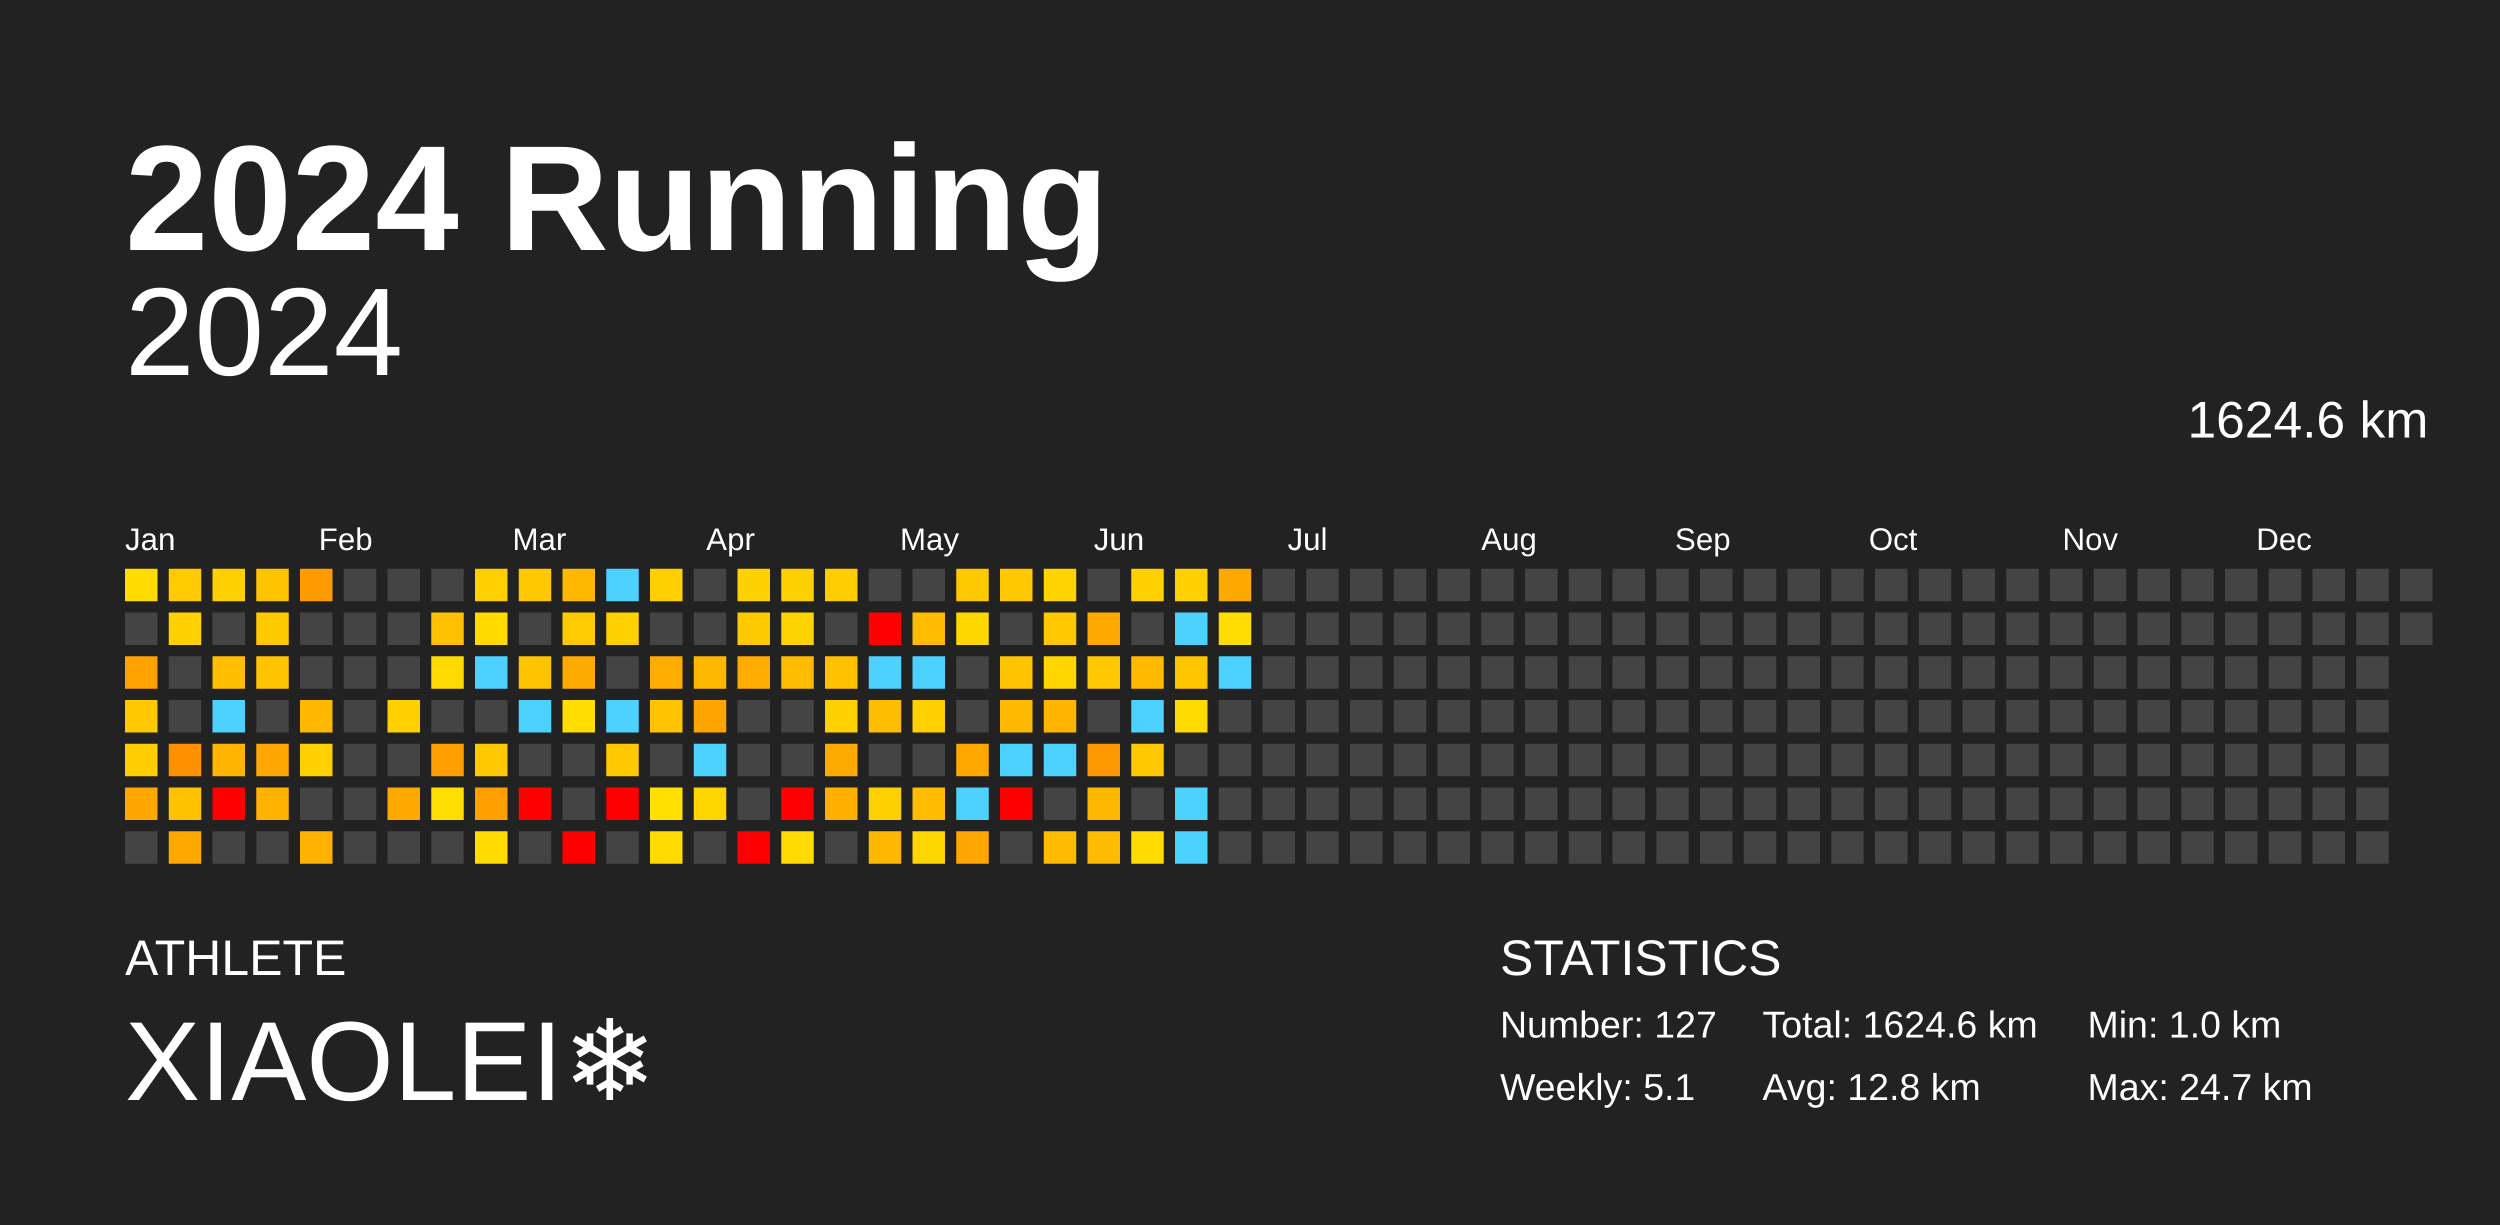
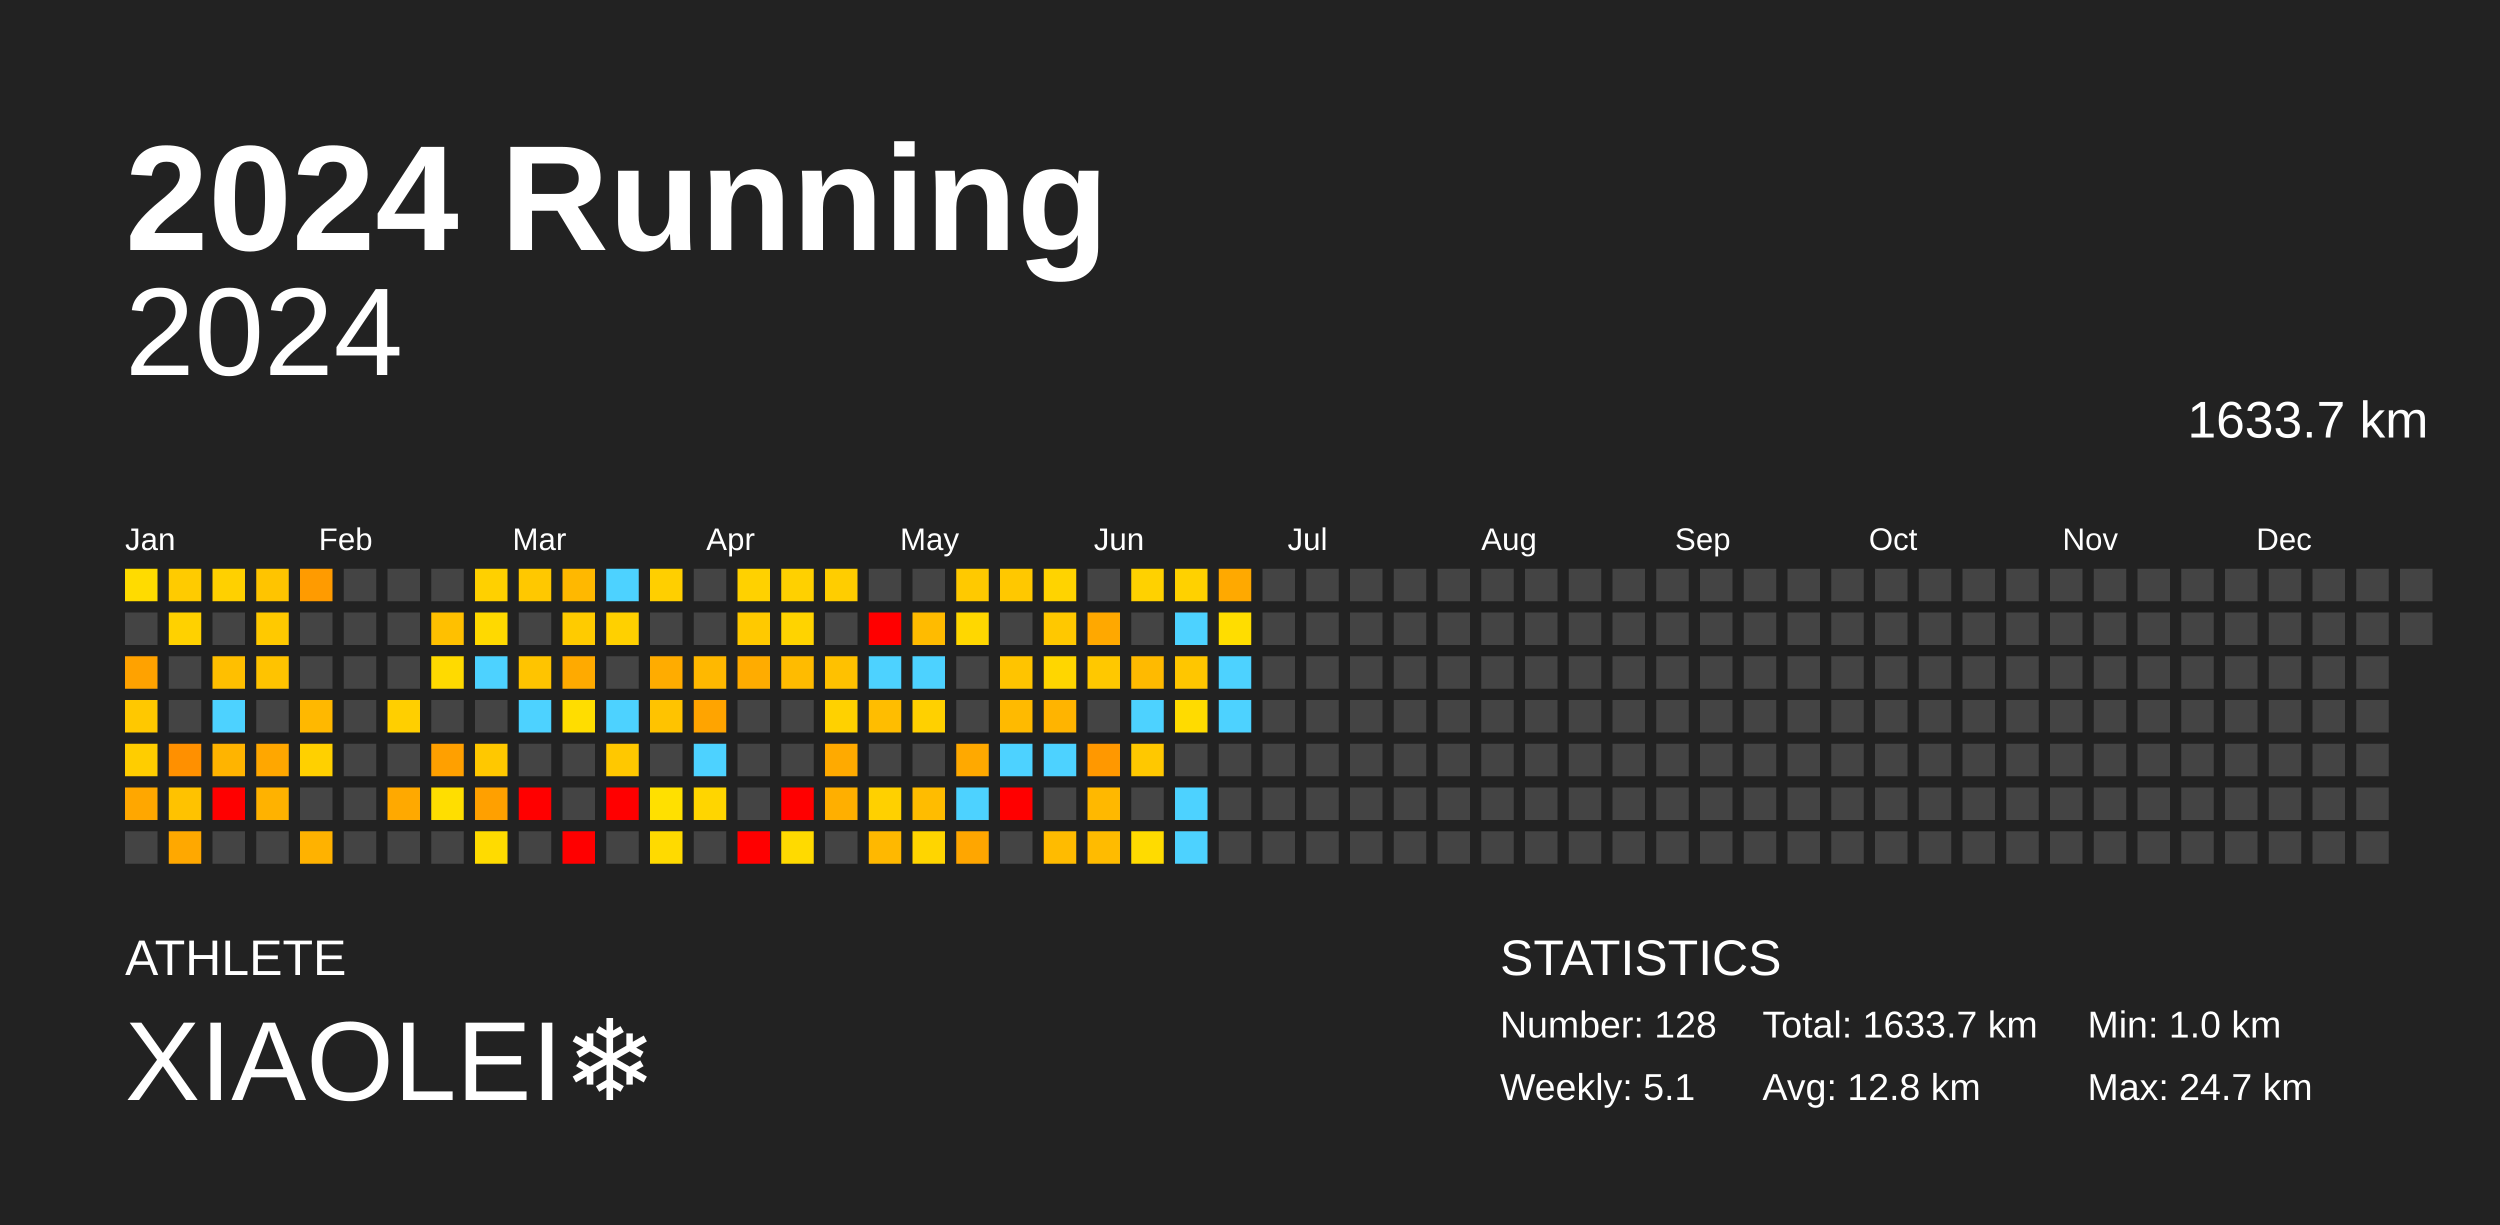
<svg xmlns="http://www.w3.org/2000/svg" baseProfile="full" height="98mm" version="1.1" viewBox="0,0,200,98" width="200mm">
  <defs />
  <rect fill="#222222" height="98" width="200" x="0" y="0" />
  <text fill="#FFFFFF" style="font-size:12px; font-family:Arial; font-weight:bold;" x="10" y="20">2024 Running</text>
  <text fill="#FFFFFF" style="font-size:4px; font-family:Arial" x="10" y="78">ATHLETE</text>
  <text fill="#FFFFFF" style="font-size:9px; font-family:Arial" x="10" y="88">XIAOLEI❄️</text>
  <text fill="#FFFFFF" style="font-size:4px; font-family:Arial" x="120" y="78">STATISTICS</text>
-   <text fill="#FFFFFF" style="font-size:3px; font-family:Arial" x="120" y="83">Number: 127</text>
+   <text fill="#FFFFFF" style="font-size:3px; font-family:Arial" x="120" y="83">Number: 128</text>
  <text fill="#FFFFFF" style="font-size:3px; font-family:Arial" x="120" y="88">Weekly: 5.1</text>
-   <text fill="#FFFFFF" style="font-size:3px; font-family:Arial" x="141" y="83">Total: 1624.6 km</text>
+   <text fill="#FFFFFF" style="font-size:3px; font-family:Arial" x="141" y="83">Total: 1633.7 km</text>
  <text fill="#FFFFFF" style="font-size:3px; font-family:Arial" x="141" y="88">Avg: 12.8 km</text>
  <text fill="#FFFFFF" style="font-size:3px; font-family:Arial" x="167" y="83">Min: 1.0 km</text>
  <text fill="#FFFFFF" style="font-size:3px; font-family:Arial" x="167" y="88">Max: 24.7 km</text>
  <text alignment-baseline="hanging" fill="#FFFFFF" style="font-size:10.0px; font-family:Arial;" x="10" y="30">2024</text>
-   <text alignment-baseline="hanging" fill="#FFFFFF" style="font-size:4.125px; font-family:Arial;" x="175" y="35">1624.6 km</text>
+   <text alignment-baseline="hanging" fill="#FFFFFF" style="font-size:4.125px; font-family:Arial;" x="175" y="35">1633.7 km</text>
  <text fill="#FFFFFF" style="font-size:2.5px; font-family:Arial" x="10.0" y="44">Jan</text>
  <text fill="#FFFFFF" style="font-size:2.5px; font-family:Arial" x="25.5" y="44">Feb</text>
  <text fill="#FFFFFF" style="font-size:2.5px; font-family:Arial" x="41.0" y="44">Mar</text>
  <text fill="#FFFFFF" style="font-size:2.5px; font-family:Arial" x="56.5" y="44">Apr</text>
  <text fill="#FFFFFF" style="font-size:2.5px; font-family:Arial" x="72.0" y="44">May</text>
  <text fill="#FFFFFF" style="font-size:2.5px; font-family:Arial" x="87.5" y="44">Jun</text>
  <text fill="#FFFFFF" style="font-size:2.5px; font-family:Arial" x="103.0" y="44">Jul</text>
  <text fill="#FFFFFF" style="font-size:2.5px; font-family:Arial" x="118.5" y="44">Aug</text>
  <text fill="#FFFFFF" style="font-size:2.5px; font-family:Arial" x="134.0" y="44">Sep</text>
  <text fill="#FFFFFF" style="font-size:2.5px; font-family:Arial" x="149.5" y="44">Oct</text>
  <text fill="#FFFFFF" style="font-size:2.5px; font-family:Arial" x="165.0" y="44">Nov</text>
  <text fill="#FFFFFF" style="font-size:2.5px; font-family:Arial" x="180.5" y="44">Dec</text>
  <rect fill="#ffdb00" height="2.6" width="2.6" x="10.0" y="45.5" />
  <rect fill="#444444" height="2.6" width="2.6" x="10.0" y="49.0" />
  <rect fill="#ffa200" height="2.6" width="2.6" x="10.0" y="52.5" />
  <rect fill="#ffc800" height="2.6" width="2.6" x="10.0" y="56.0" />
  <rect fill="#ffcd00" height="2.6" width="2.6" x="10.0" y="59.5" />
  <rect fill="#ffa700" height="2.6" width="2.6" x="10.0" y="63.0" />
  <rect fill="#444444" height="2.6" width="2.6" x="10.0" y="66.5" />
  <rect fill="#ffcb00" height="2.6" width="2.6" x="13.5" y="45.5" />
  <rect fill="#ffd100" height="2.6" width="2.6" x="13.5" y="49.0" />
  <rect fill="#444444" height="2.6" width="2.6" x="13.5" y="52.5" />
  <rect fill="#444444" height="2.6" width="2.6" x="13.5" y="56.0" />
  <rect fill="#ff9000" height="2.6" width="2.6" x="13.5" y="59.5" />
  <rect fill="#ffc200" height="2.6" width="2.6" x="13.5" y="63.0" />
  <rect fill="#ffa800" height="2.6" width="2.6" x="13.5" y="66.5" />
  <rect fill="#ffd000" height="2.6" width="2.6" x="17.0" y="45.5" />
  <rect fill="#444444" height="2.6" width="2.6" x="17.0" y="49.0" />
  <rect fill="#ffbf00" height="2.6" width="2.6" x="17.0" y="52.5" />
  <rect fill="#4dd2ff" height="2.6" width="2.6" x="17.0" y="56.0" />
  <rect fill="#ffb400" height="2.6" width="2.6" x="17.0" y="59.5" />
  <rect fill="red" height="2.6" width="2.6" x="17.0" y="63.0" />
  <rect fill="#444444" height="2.6" width="2.6" x="17.0" y="66.5" />
  <rect fill="#ffc400" height="2.6" width="2.6" x="20.5" y="45.5" />
  <rect fill="#ffc900" height="2.6" width="2.6" x="20.5" y="49.0" />
  <rect fill="#ffc300" height="2.6" width="2.6" x="20.5" y="52.5" />
  <rect fill="#444444" height="2.6" width="2.6" x="20.5" y="56.0" />
  <rect fill="#ffa700" height="2.6" width="2.6" x="20.5" y="59.5" />
  <rect fill="#ffb200" height="2.6" width="2.6" x="20.5" y="63.0" />
  <rect fill="#444444" height="2.6" width="2.6" x="20.5" y="66.5" />
  <rect fill="#ff9b00" height="2.6" width="2.6" x="24.0" y="45.5" />
  <rect fill="#444444" height="2.6" width="2.6" x="24.0" y="49.0" />
  <rect fill="#444444" height="2.6" width="2.6" x="24.0" y="52.5" />
  <rect fill="#ffb800" height="2.6" width="2.6" x="24.0" y="56.0" />
  <rect fill="#ffd000" height="2.6" width="2.6" x="24.0" y="59.5" />
  <rect fill="#444444" height="2.6" width="2.6" x="24.0" y="63.0" />
  <rect fill="#ffb200" height="2.6" width="2.6" x="24.0" y="66.5" />
  <rect fill="#444444" height="2.6" width="2.6" x="27.5" y="45.5" />
  <rect fill="#444444" height="2.6" width="2.6" x="27.5" y="49.0" />
  <rect fill="#444444" height="2.6" width="2.6" x="27.5" y="52.5" />
  <rect fill="#444444" height="2.6" width="2.6" x="27.5" y="56.0" />
  <rect fill="#444444" height="2.6" width="2.6" x="27.5" y="59.5" />
  <rect fill="#444444" height="2.6" width="2.6" x="27.5" y="63.0" />
  <rect fill="#444444" height="2.6" width="2.6" x="27.5" y="66.5" />
  <rect fill="#444444" height="2.6" width="2.6" x="31.0" y="45.5" />
  <rect fill="#444444" height="2.6" width="2.6" x="31.0" y="49.0" />
  <rect fill="#444444" height="2.6" width="2.6" x="31.0" y="52.5" />
  <rect fill="#ffcf00" height="2.6" width="2.6" x="31.0" y="56.0" />
  <rect fill="#444444" height="2.6" width="2.6" x="31.0" y="59.5" />
  <rect fill="#ffa900" height="2.6" width="2.6" x="31.0" y="63.0" />
  <rect fill="#444444" height="2.6" width="2.6" x="31.0" y="66.5" />
  <rect fill="#444444" height="2.6" width="2.6" x="34.5" y="45.5" />
  <rect fill="#ffc000" height="2.6" width="2.6" x="34.5" y="49.0" />
  <rect fill="#ffda00" height="2.6" width="2.6" x="34.5" y="52.5" />
  <rect fill="#444444" height="2.6" width="2.6" x="34.5" y="56.0" />
  <rect fill="#ffa000" height="2.6" width="2.6" x="34.5" y="59.5" />
  <rect fill="#ffde00" height="2.6" width="2.6" x="34.5" y="63.0" />
  <rect fill="#444444" height="2.6" width="2.6" x="34.5" y="66.5" />
  <rect fill="#ffd000" height="2.6" width="2.6" x="38.0" y="45.5" />
  <rect fill="#ffd900" height="2.6" width="2.6" x="38.0" y="49.0" />
  <rect fill="#4dd2ff" height="2.6" width="2.6" x="38.0" y="52.5" />
  <rect fill="#444444" height="2.6" width="2.6" x="38.0" y="56.0" />
  <rect fill="#ffc800" height="2.6" width="2.6" x="38.0" y="59.5" />
  <rect fill="#ffa000" height="2.6" width="2.6" x="38.0" y="63.0" />
  <rect fill="#ffdb00" height="2.6" width="2.6" x="38.0" y="66.5" />
  <rect fill="#ffc800" height="2.6" width="2.6" x="41.5" y="45.5" />
  <rect fill="#444444" height="2.6" width="2.6" x="41.5" y="49.0" />
  <rect fill="#ffc400" height="2.6" width="2.6" x="41.5" y="52.5" />
  <rect fill="#4dd2ff" height="2.6" width="2.6" x="41.5" y="56.0" />
  <rect fill="#444444" height="2.6" width="2.6" x="41.5" y="59.5" />
  <rect fill="red" height="2.6" width="2.6" x="41.5" y="63.0" />
  <rect fill="#444444" height="2.6" width="2.6" x="41.5" y="66.5" />
  <rect fill="#ffb800" height="2.6" width="2.6" x="45.0" y="45.5" />
  <rect fill="#ffcb00" height="2.6" width="2.6" x="45.0" y="49.0" />
  <rect fill="#ffaa00" height="2.6" width="2.6" x="45.0" y="52.5" />
  <rect fill="#ffdd00" height="2.6" width="2.6" x="45.0" y="56.0" />
  <rect fill="#444444" height="2.6" width="2.6" x="45.0" y="59.5" />
  <rect fill="#444444" height="2.6" width="2.6" x="45.0" y="63.0" />
  <rect fill="red" height="2.6" width="2.6" x="45.0" y="66.5" />
  <rect fill="#4dd2ff" height="2.6" width="2.6" x="48.5" y="45.5" />
  <rect fill="#ffd000" height="2.6" width="2.6" x="48.5" y="49.0" />
  <rect fill="#444444" height="2.6" width="2.6" x="48.5" y="52.5" />
  <rect fill="#4dd2ff" height="2.6" width="2.6" x="48.5" y="56.0" />
  <rect fill="#ffc800" height="2.6" width="2.6" x="48.5" y="59.5" />
  <rect fill="red" height="2.6" width="2.6" x="48.5" y="63.0" />
  <rect fill="#444444" height="2.6" width="2.6" x="48.5" y="66.5" />
  <rect fill="#ffcf00" height="2.6" width="2.6" x="52.0" y="45.5" />
  <rect fill="#444444" height="2.6" width="2.6" x="52.0" y="49.0" />
  <rect fill="#ffac00" height="2.6" width="2.6" x="52.0" y="52.5" />
  <rect fill="#ffc300" height="2.6" width="2.6" x="52.0" y="56.0" />
  <rect fill="#444444" height="2.6" width="2.6" x="52.0" y="59.5" />
  <rect fill="#ffe000" height="2.6" width="2.6" x="52.0" y="63.0" />
  <rect fill="#ffda00" height="2.6" width="2.6" x="52.0" y="66.5" />
  <rect fill="#444444" height="2.6" width="2.6" x="55.5" y="45.5" />
  <rect fill="#444444" height="2.6" width="2.6" x="55.5" y="49.0" />
  <rect fill="#ffb800" height="2.6" width="2.6" x="55.5" y="52.5" />
  <rect fill="#ffa400" height="2.6" width="2.6" x="55.5" y="56.0" />
  <rect fill="#4dd2ff" height="2.6" width="2.6" x="55.5" y="59.5" />
  <rect fill="#ffd500" height="2.6" width="2.6" x="55.5" y="63.0" />
  <rect fill="#444444" height="2.6" width="2.6" x="55.5" y="66.5" />
  <rect fill="#ffd100" height="2.6" width="2.6" x="59.0" y="45.5" />
  <rect fill="#ffc900" height="2.6" width="2.6" x="59.0" y="49.0" />
  <rect fill="#ffac00" height="2.6" width="2.6" x="59.0" y="52.5" />
  <rect fill="#444444" height="2.6" width="2.6" x="59.0" y="56.0" />
  <rect fill="#444444" height="2.6" width="2.6" x="59.0" y="59.5" />
  <rect fill="#444444" height="2.6" width="2.6" x="59.0" y="63.0" />
  <rect fill="red" height="2.6" width="2.6" x="59.0" y="66.5" />
  <rect fill="#ffd000" height="2.6" width="2.6" x="62.5" y="45.5" />
  <rect fill="#ffd300" height="2.6" width="2.6" x="62.5" y="49.0" />
  <rect fill="#ffbb00" height="2.6" width="2.6" x="62.5" y="52.5" />
  <rect fill="#444444" height="2.6" width="2.6" x="62.5" y="56.0" />
  <rect fill="#444444" height="2.6" width="2.6" x="62.5" y="59.5" />
  <rect fill="red" height="2.6" width="2.6" x="62.5" y="63.0" />
  <rect fill="#ffda00" height="2.6" width="2.6" x="62.5" y="66.5" />
  <rect fill="#ffcd00" height="2.6" width="2.6" x="66.0" y="45.5" />
  <rect fill="#444444" height="2.6" width="2.6" x="66.0" y="49.0" />
  <rect fill="#ffc100" height="2.6" width="2.6" x="66.0" y="52.5" />
  <rect fill="#ffd100" height="2.6" width="2.6" x="66.0" y="56.0" />
  <rect fill="#ffaa00" height="2.6" width="2.6" x="66.0" y="59.5" />
  <rect fill="#ffaf00" height="2.6" width="2.6" x="66.0" y="63.0" />
  <rect fill="#444444" height="2.6" width="2.6" x="66.0" y="66.5" />
  <rect fill="#444444" height="2.6" width="2.6" x="69.5" y="45.5" />
  <rect fill="red" height="2.6" width="2.6" x="69.5" y="49.0" />
  <rect fill="#4dd2ff" height="2.6" width="2.6" x="69.5" y="52.5" />
  <rect fill="#ffbd00" height="2.6" width="2.6" x="69.5" y="56.0" />
  <rect fill="#444444" height="2.6" width="2.6" x="69.5" y="59.5" />
  <rect fill="#ffd000" height="2.6" width="2.6" x="69.5" y="63.0" />
  <rect fill="#ffb800" height="2.6" width="2.6" x="69.5" y="66.5" />
  <rect fill="#444444" height="2.6" width="2.6" x="73.0" y="45.5" />
  <rect fill="#ffbb00" height="2.6" width="2.6" x="73.0" y="49.0" />
  <rect fill="#4dd2ff" height="2.6" width="2.6" x="73.0" y="52.5" />
  <rect fill="#ffd000" height="2.6" width="2.6" x="73.0" y="56.0" />
  <rect fill="#444444" height="2.6" width="2.6" x="73.0" y="59.5" />
  <rect fill="#ffbc00" height="2.6" width="2.6" x="73.0" y="63.0" />
  <rect fill="#ffd500" height="2.6" width="2.6" x="73.0" y="66.5" />
  <rect fill="#ffc900" height="2.6" width="2.6" x="76.5" y="45.5" />
  <rect fill="#ffd700" height="2.6" width="2.6" x="76.5" y="49.0" />
  <rect fill="#444444" height="2.6" width="2.6" x="76.5" y="52.5" />
  <rect fill="#444444" height="2.6" width="2.6" x="76.5" y="56.0" />
  <rect fill="#ffa900" height="2.6" width="2.6" x="76.5" y="59.5" />
  <rect fill="#4dd2ff" height="2.6" width="2.6" x="76.5" y="63.0" />
  <rect fill="#ffa600" height="2.6" width="2.6" x="76.5" y="66.5" />
  <rect fill="#ffc800" height="2.6" width="2.6" x="80.0" y="45.5" />
  <rect fill="#444444" height="2.6" width="2.6" x="80.0" y="49.0" />
  <rect fill="#ffc400" height="2.6" width="2.6" x="80.0" y="52.5" />
  <rect fill="#ffba00" height="2.6" width="2.6" x="80.0" y="56.0" />
  <rect fill="#4dd2ff" height="2.6" width="2.6" x="80.0" y="59.5" />
  <rect fill="red" height="2.6" width="2.6" x="80.0" y="63.0" />
  <rect fill="#444444" height="2.6" width="2.6" x="80.0" y="66.5" />
  <rect fill="#ffd300" height="2.6" width="2.6" x="83.5" y="45.5" />
  <rect fill="#ffc800" height="2.6" width="2.6" x="83.5" y="49.0" />
  <rect fill="#ffd600" height="2.6" width="2.6" x="83.5" y="52.5" />
  <rect fill="#ffb400" height="2.6" width="2.6" x="83.5" y="56.0" />
  <rect fill="#4dd2ff" height="2.6" width="2.6" x="83.5" y="59.5" />
  <rect fill="#444444" height="2.6" width="2.6" x="83.5" y="63.0" />
  <rect fill="#ffbb00" height="2.6" width="2.6" x="83.5" y="66.5" />
  <rect fill="#444444" height="2.6" width="2.6" x="87.0" y="45.5" />
  <rect fill="#ffa800" height="2.6" width="2.6" x="87.0" y="49.0" />
  <rect fill="#ffc800" height="2.6" width="2.6" x="87.0" y="52.5" />
  <rect fill="#444444" height="2.6" width="2.6" x="87.0" y="56.0" />
  <rect fill="#ff9800" height="2.6" width="2.6" x="87.0" y="59.5" />
  <rect fill="#ffb800" height="2.6" width="2.6" x="87.0" y="63.0" />
  <rect fill="#ffbb00" height="2.6" width="2.6" x="87.0" y="66.5" />
  <rect fill="#ffd100" height="2.6" width="2.6" x="90.5" y="45.5" />
  <rect fill="#444444" height="2.6" width="2.6" x="90.5" y="49.0" />
  <rect fill="#ffba00" height="2.6" width="2.6" x="90.5" y="52.5" />
  <rect fill="#4dd2ff" height="2.6" width="2.6" x="90.5" y="56.0" />
  <rect fill="#ffc800" height="2.6" width="2.6" x="90.5" y="59.5" />
  <rect fill="#444444" height="2.6" width="2.6" x="90.5" y="63.0" />
  <rect fill="#ffdb00" height="2.6" width="2.6" x="90.5" y="66.5" />
  <rect fill="#ffd100" height="2.6" width="2.6" x="94.0" y="45.5" />
  <rect fill="#4dd2ff" height="2.6" width="2.6" x="94.0" y="49.0" />
  <rect fill="#ffc600" height="2.6" width="2.6" x="94.0" y="52.5" />
  <rect fill="#ffdb00" height="2.6" width="2.6" x="94.0" y="56.0" />
  <rect fill="#444444" height="2.6" width="2.6" x="94.0" y="59.5" />
  <rect fill="#4dd2ff" height="2.6" width="2.6" x="94.0" y="63.0" />
  <rect fill="#4dd2ff" height="2.6" width="2.6" x="94.0" y="66.5" />
  <rect fill="#ffa900" height="2.6" width="2.6" x="97.5" y="45.5" />
  <rect fill="#ffdd00" height="2.6" width="2.6" x="97.5" y="49.0" />
  <rect fill="#4dd2ff" height="2.6" width="2.6" x="97.5" y="52.5" />
-   <rect fill="#444444" height="2.6" width="2.6" x="97.5" y="56.0" />
+   <rect fill="#4dd2ff" height="2.6" width="2.6" x="97.5" y="56.0" />
  <rect fill="#444444" height="2.6" width="2.6" x="97.5" y="59.5" />
  <rect fill="#444444" height="2.6" width="2.6" x="97.5" y="63.0" />
  <rect fill="#444444" height="2.6" width="2.6" x="97.5" y="66.5" />
  <rect fill="#444444" height="2.6" width="2.6" x="101.0" y="45.5" />
  <rect fill="#444444" height="2.6" width="2.6" x="101.0" y="49.0" />
  <rect fill="#444444" height="2.6" width="2.6" x="101.0" y="52.5" />
  <rect fill="#444444" height="2.6" width="2.6" x="101.0" y="56.0" />
  <rect fill="#444444" height="2.6" width="2.6" x="101.0" y="59.5" />
  <rect fill="#444444" height="2.6" width="2.6" x="101.0" y="63.0" />
  <rect fill="#444444" height="2.6" width="2.6" x="101.0" y="66.5" />
  <rect fill="#444444" height="2.6" width="2.6" x="104.5" y="45.5" />
  <rect fill="#444444" height="2.6" width="2.6" x="104.5" y="49.0" />
  <rect fill="#444444" height="2.6" width="2.6" x="104.5" y="52.5" />
  <rect fill="#444444" height="2.6" width="2.6" x="104.5" y="56.0" />
  <rect fill="#444444" height="2.6" width="2.6" x="104.5" y="59.5" />
  <rect fill="#444444" height="2.6" width="2.6" x="104.5" y="63.0" />
  <rect fill="#444444" height="2.6" width="2.6" x="104.5" y="66.5" />
  <rect fill="#444444" height="2.6" width="2.6" x="108.0" y="45.5" />
  <rect fill="#444444" height="2.6" width="2.6" x="108.0" y="49.0" />
  <rect fill="#444444" height="2.6" width="2.6" x="108.0" y="52.5" />
  <rect fill="#444444" height="2.6" width="2.6" x="108.0" y="56.0" />
  <rect fill="#444444" height="2.6" width="2.6" x="108.0" y="59.5" />
  <rect fill="#444444" height="2.6" width="2.6" x="108.0" y="63.0" />
  <rect fill="#444444" height="2.6" width="2.6" x="108.0" y="66.5" />
  <rect fill="#444444" height="2.6" width="2.6" x="111.5" y="45.5" />
  <rect fill="#444444" height="2.6" width="2.6" x="111.5" y="49.0" />
  <rect fill="#444444" height="2.6" width="2.6" x="111.5" y="52.5" />
  <rect fill="#444444" height="2.6" width="2.6" x="111.5" y="56.0" />
  <rect fill="#444444" height="2.6" width="2.6" x="111.5" y="59.5" />
  <rect fill="#444444" height="2.6" width="2.6" x="111.5" y="63.0" />
  <rect fill="#444444" height="2.6" width="2.6" x="111.5" y="66.5" />
  <rect fill="#444444" height="2.6" width="2.6" x="115.0" y="45.5" />
  <rect fill="#444444" height="2.6" width="2.6" x="115.0" y="49.0" />
  <rect fill="#444444" height="2.6" width="2.6" x="115.0" y="52.5" />
  <rect fill="#444444" height="2.6" width="2.6" x="115.0" y="56.0" />
  <rect fill="#444444" height="2.6" width="2.6" x="115.0" y="59.5" />
  <rect fill="#444444" height="2.6" width="2.6" x="115.0" y="63.0" />
  <rect fill="#444444" height="2.6" width="2.6" x="115.0" y="66.5" />
  <rect fill="#444444" height="2.6" width="2.6" x="118.5" y="45.5" />
  <rect fill="#444444" height="2.6" width="2.6" x="118.5" y="49.0" />
  <rect fill="#444444" height="2.6" width="2.6" x="118.5" y="52.5" />
  <rect fill="#444444" height="2.6" width="2.6" x="118.5" y="56.0" />
  <rect fill="#444444" height="2.6" width="2.6" x="118.5" y="59.5" />
  <rect fill="#444444" height="2.6" width="2.6" x="118.5" y="63.0" />
  <rect fill="#444444" height="2.6" width="2.6" x="118.5" y="66.5" />
  <rect fill="#444444" height="2.6" width="2.6" x="122.0" y="45.5" />
  <rect fill="#444444" height="2.6" width="2.6" x="122.0" y="49.0" />
  <rect fill="#444444" height="2.6" width="2.6" x="122.0" y="52.5" />
  <rect fill="#444444" height="2.6" width="2.6" x="122.0" y="56.0" />
  <rect fill="#444444" height="2.6" width="2.6" x="122.0" y="59.5" />
  <rect fill="#444444" height="2.6" width="2.6" x="122.0" y="63.0" />
  <rect fill="#444444" height="2.6" width="2.6" x="122.0" y="66.5" />
  <rect fill="#444444" height="2.6" width="2.6" x="125.5" y="45.5" />
  <rect fill="#444444" height="2.6" width="2.6" x="125.5" y="49.0" />
  <rect fill="#444444" height="2.6" width="2.6" x="125.5" y="52.5" />
  <rect fill="#444444" height="2.6" width="2.6" x="125.5" y="56.0" />
  <rect fill="#444444" height="2.6" width="2.6" x="125.5" y="59.5" />
  <rect fill="#444444" height="2.6" width="2.6" x="125.5" y="63.0" />
  <rect fill="#444444" height="2.6" width="2.6" x="125.5" y="66.5" />
  <rect fill="#444444" height="2.6" width="2.6" x="129.0" y="45.5" />
  <rect fill="#444444" height="2.6" width="2.6" x="129.0" y="49.0" />
  <rect fill="#444444" height="2.6" width="2.6" x="129.0" y="52.5" />
  <rect fill="#444444" height="2.6" width="2.6" x="129.0" y="56.0" />
  <rect fill="#444444" height="2.6" width="2.6" x="129.0" y="59.5" />
  <rect fill="#444444" height="2.6" width="2.6" x="129.0" y="63.0" />
  <rect fill="#444444" height="2.6" width="2.6" x="129.0" y="66.5" />
  <rect fill="#444444" height="2.6" width="2.6" x="132.5" y="45.5" />
  <rect fill="#444444" height="2.6" width="2.6" x="132.5" y="49.0" />
  <rect fill="#444444" height="2.6" width="2.6" x="132.5" y="52.5" />
  <rect fill="#444444" height="2.6" width="2.6" x="132.5" y="56.0" />
  <rect fill="#444444" height="2.6" width="2.6" x="132.5" y="59.5" />
  <rect fill="#444444" height="2.6" width="2.6" x="132.5" y="63.0" />
  <rect fill="#444444" height="2.6" width="2.6" x="132.5" y="66.5" />
  <rect fill="#444444" height="2.6" width="2.6" x="136.0" y="45.5" />
  <rect fill="#444444" height="2.6" width="2.6" x="136.0" y="49.0" />
  <rect fill="#444444" height="2.6" width="2.6" x="136.0" y="52.5" />
  <rect fill="#444444" height="2.6" width="2.6" x="136.0" y="56.0" />
  <rect fill="#444444" height="2.6" width="2.6" x="136.0" y="59.5" />
  <rect fill="#444444" height="2.6" width="2.6" x="136.0" y="63.0" />
  <rect fill="#444444" height="2.6" width="2.6" x="136.0" y="66.5" />
  <rect fill="#444444" height="2.6" width="2.6" x="139.5" y="45.5" />
  <rect fill="#444444" height="2.6" width="2.6" x="139.5" y="49.0" />
  <rect fill="#444444" height="2.6" width="2.6" x="139.5" y="52.5" />
  <rect fill="#444444" height="2.6" width="2.6" x="139.5" y="56.0" />
  <rect fill="#444444" height="2.6" width="2.6" x="139.5" y="59.5" />
  <rect fill="#444444" height="2.6" width="2.6" x="139.5" y="63.0" />
  <rect fill="#444444" height="2.6" width="2.6" x="139.5" y="66.5" />
  <rect fill="#444444" height="2.6" width="2.6" x="143.0" y="45.5" />
  <rect fill="#444444" height="2.6" width="2.6" x="143.0" y="49.0" />
  <rect fill="#444444" height="2.6" width="2.6" x="143.0" y="52.5" />
  <rect fill="#444444" height="2.6" width="2.6" x="143.0" y="56.0" />
  <rect fill="#444444" height="2.6" width="2.6" x="143.0" y="59.5" />
  <rect fill="#444444" height="2.6" width="2.6" x="143.0" y="63.0" />
  <rect fill="#444444" height="2.6" width="2.6" x="143.0" y="66.5" />
  <rect fill="#444444" height="2.6" width="2.6" x="146.5" y="45.5" />
  <rect fill="#444444" height="2.6" width="2.6" x="146.5" y="49.0" />
  <rect fill="#444444" height="2.6" width="2.6" x="146.5" y="52.5" />
  <rect fill="#444444" height="2.6" width="2.6" x="146.5" y="56.0" />
  <rect fill="#444444" height="2.6" width="2.6" x="146.5" y="59.5" />
  <rect fill="#444444" height="2.6" width="2.6" x="146.5" y="63.0" />
  <rect fill="#444444" height="2.6" width="2.6" x="146.5" y="66.5" />
  <rect fill="#444444" height="2.6" width="2.6" x="150.0" y="45.5" />
  <rect fill="#444444" height="2.6" width="2.6" x="150.0" y="49.0" />
  <rect fill="#444444" height="2.6" width="2.6" x="150.0" y="52.5" />
  <rect fill="#444444" height="2.6" width="2.6" x="150.0" y="56.0" />
  <rect fill="#444444" height="2.6" width="2.6" x="150.0" y="59.5" />
  <rect fill="#444444" height="2.6" width="2.6" x="150.0" y="63.0" />
  <rect fill="#444444" height="2.6" width="2.6" x="150.0" y="66.5" />
  <rect fill="#444444" height="2.6" width="2.6" x="153.5" y="45.5" />
  <rect fill="#444444" height="2.6" width="2.6" x="153.5" y="49.0" />
  <rect fill="#444444" height="2.6" width="2.6" x="153.5" y="52.5" />
  <rect fill="#444444" height="2.6" width="2.6" x="153.5" y="56.0" />
  <rect fill="#444444" height="2.6" width="2.6" x="153.5" y="59.5" />
  <rect fill="#444444" height="2.6" width="2.6" x="153.5" y="63.0" />
  <rect fill="#444444" height="2.6" width="2.6" x="153.5" y="66.5" />
  <rect fill="#444444" height="2.6" width="2.6" x="157.0" y="45.5" />
  <rect fill="#444444" height="2.6" width="2.6" x="157.0" y="49.0" />
  <rect fill="#444444" height="2.6" width="2.6" x="157.0" y="52.5" />
  <rect fill="#444444" height="2.6" width="2.6" x="157.0" y="56.0" />
  <rect fill="#444444" height="2.6" width="2.6" x="157.0" y="59.5" />
  <rect fill="#444444" height="2.6" width="2.6" x="157.0" y="63.0" />
  <rect fill="#444444" height="2.6" width="2.6" x="157.0" y="66.5" />
  <rect fill="#444444" height="2.6" width="2.6" x="160.5" y="45.5" />
  <rect fill="#444444" height="2.6" width="2.6" x="160.5" y="49.0" />
  <rect fill="#444444" height="2.6" width="2.6" x="160.5" y="52.5" />
  <rect fill="#444444" height="2.6" width="2.6" x="160.5" y="56.0" />
  <rect fill="#444444" height="2.6" width="2.6" x="160.5" y="59.5" />
  <rect fill="#444444" height="2.6" width="2.6" x="160.5" y="63.0" />
  <rect fill="#444444" height="2.6" width="2.6" x="160.5" y="66.5" />
  <rect fill="#444444" height="2.6" width="2.6" x="164.0" y="45.5" />
  <rect fill="#444444" height="2.6" width="2.6" x="164.0" y="49.0" />
  <rect fill="#444444" height="2.6" width="2.6" x="164.0" y="52.5" />
  <rect fill="#444444" height="2.6" width="2.6" x="164.0" y="56.0" />
  <rect fill="#444444" height="2.6" width="2.6" x="164.0" y="59.5" />
  <rect fill="#444444" height="2.6" width="2.6" x="164.0" y="63.0" />
  <rect fill="#444444" height="2.6" width="2.6" x="164.0" y="66.5" />
  <rect fill="#444444" height="2.6" width="2.6" x="167.5" y="45.5" />
  <rect fill="#444444" height="2.6" width="2.6" x="167.5" y="49.0" />
  <rect fill="#444444" height="2.6" width="2.6" x="167.5" y="52.5" />
  <rect fill="#444444" height="2.6" width="2.6" x="167.5" y="56.0" />
  <rect fill="#444444" height="2.6" width="2.6" x="167.5" y="59.5" />
  <rect fill="#444444" height="2.6" width="2.6" x="167.5" y="63.0" />
  <rect fill="#444444" height="2.6" width="2.6" x="167.5" y="66.5" />
  <rect fill="#444444" height="2.6" width="2.6" x="171.0" y="45.5" />
  <rect fill="#444444" height="2.6" width="2.6" x="171.0" y="49.0" />
  <rect fill="#444444" height="2.6" width="2.6" x="171.0" y="52.5" />
  <rect fill="#444444" height="2.6" width="2.6" x="171.0" y="56.0" />
  <rect fill="#444444" height="2.6" width="2.6" x="171.0" y="59.5" />
  <rect fill="#444444" height="2.6" width="2.6" x="171.0" y="63.0" />
  <rect fill="#444444" height="2.6" width="2.6" x="171.0" y="66.5" />
  <rect fill="#444444" height="2.6" width="2.6" x="174.5" y="45.5" />
  <rect fill="#444444" height="2.6" width="2.6" x="174.5" y="49.0" />
  <rect fill="#444444" height="2.6" width="2.6" x="174.5" y="52.5" />
  <rect fill="#444444" height="2.6" width="2.6" x="174.5" y="56.0" />
  <rect fill="#444444" height="2.6" width="2.6" x="174.5" y="59.5" />
  <rect fill="#444444" height="2.6" width="2.6" x="174.5" y="63.0" />
  <rect fill="#444444" height="2.6" width="2.6" x="174.5" y="66.5" />
  <rect fill="#444444" height="2.6" width="2.6" x="178.0" y="45.5" />
  <rect fill="#444444" height="2.6" width="2.6" x="178.0" y="49.0" />
  <rect fill="#444444" height="2.6" width="2.6" x="178.0" y="52.5" />
  <rect fill="#444444" height="2.6" width="2.6" x="178.0" y="56.0" />
  <rect fill="#444444" height="2.6" width="2.6" x="178.0" y="59.5" />
  <rect fill="#444444" height="2.6" width="2.6" x="178.0" y="63.0" />
  <rect fill="#444444" height="2.6" width="2.6" x="178.0" y="66.5" />
  <rect fill="#444444" height="2.6" width="2.6" x="181.5" y="45.5" />
  <rect fill="#444444" height="2.6" width="2.6" x="181.5" y="49.0" />
  <rect fill="#444444" height="2.6" width="2.6" x="181.5" y="52.5" />
  <rect fill="#444444" height="2.6" width="2.6" x="181.5" y="56.0" />
  <rect fill="#444444" height="2.6" width="2.6" x="181.5" y="59.5" />
  <rect fill="#444444" height="2.6" width="2.6" x="181.5" y="63.0" />
  <rect fill="#444444" height="2.6" width="2.6" x="181.5" y="66.5" />
  <rect fill="#444444" height="2.6" width="2.6" x="185.0" y="45.5" />
  <rect fill="#444444" height="2.6" width="2.6" x="185.0" y="49.0" />
  <rect fill="#444444" height="2.6" width="2.6" x="185.0" y="52.5" />
  <rect fill="#444444" height="2.6" width="2.6" x="185.0" y="56.0" />
  <rect fill="#444444" height="2.6" width="2.6" x="185.0" y="59.5" />
  <rect fill="#444444" height="2.6" width="2.6" x="185.0" y="63.0" />
  <rect fill="#444444" height="2.6" width="2.6" x="185.0" y="66.5" />
  <rect fill="#444444" height="2.6" width="2.6" x="188.5" y="45.5" />
  <rect fill="#444444" height="2.6" width="2.6" x="188.5" y="49.0" />
  <rect fill="#444444" height="2.6" width="2.6" x="188.5" y="52.5" />
  <rect fill="#444444" height="2.6" width="2.6" x="188.5" y="56.0" />
  <rect fill="#444444" height="2.6" width="2.6" x="188.5" y="59.5" />
  <rect fill="#444444" height="2.6" width="2.6" x="188.5" y="63.0" />
  <rect fill="#444444" height="2.6" width="2.6" x="188.5" y="66.5" />
  <rect fill="#444444" height="2.6" width="2.6" x="192.0" y="45.5" />
  <rect fill="#444444" height="2.6" width="2.6" x="192.0" y="49.0" />
</svg>
